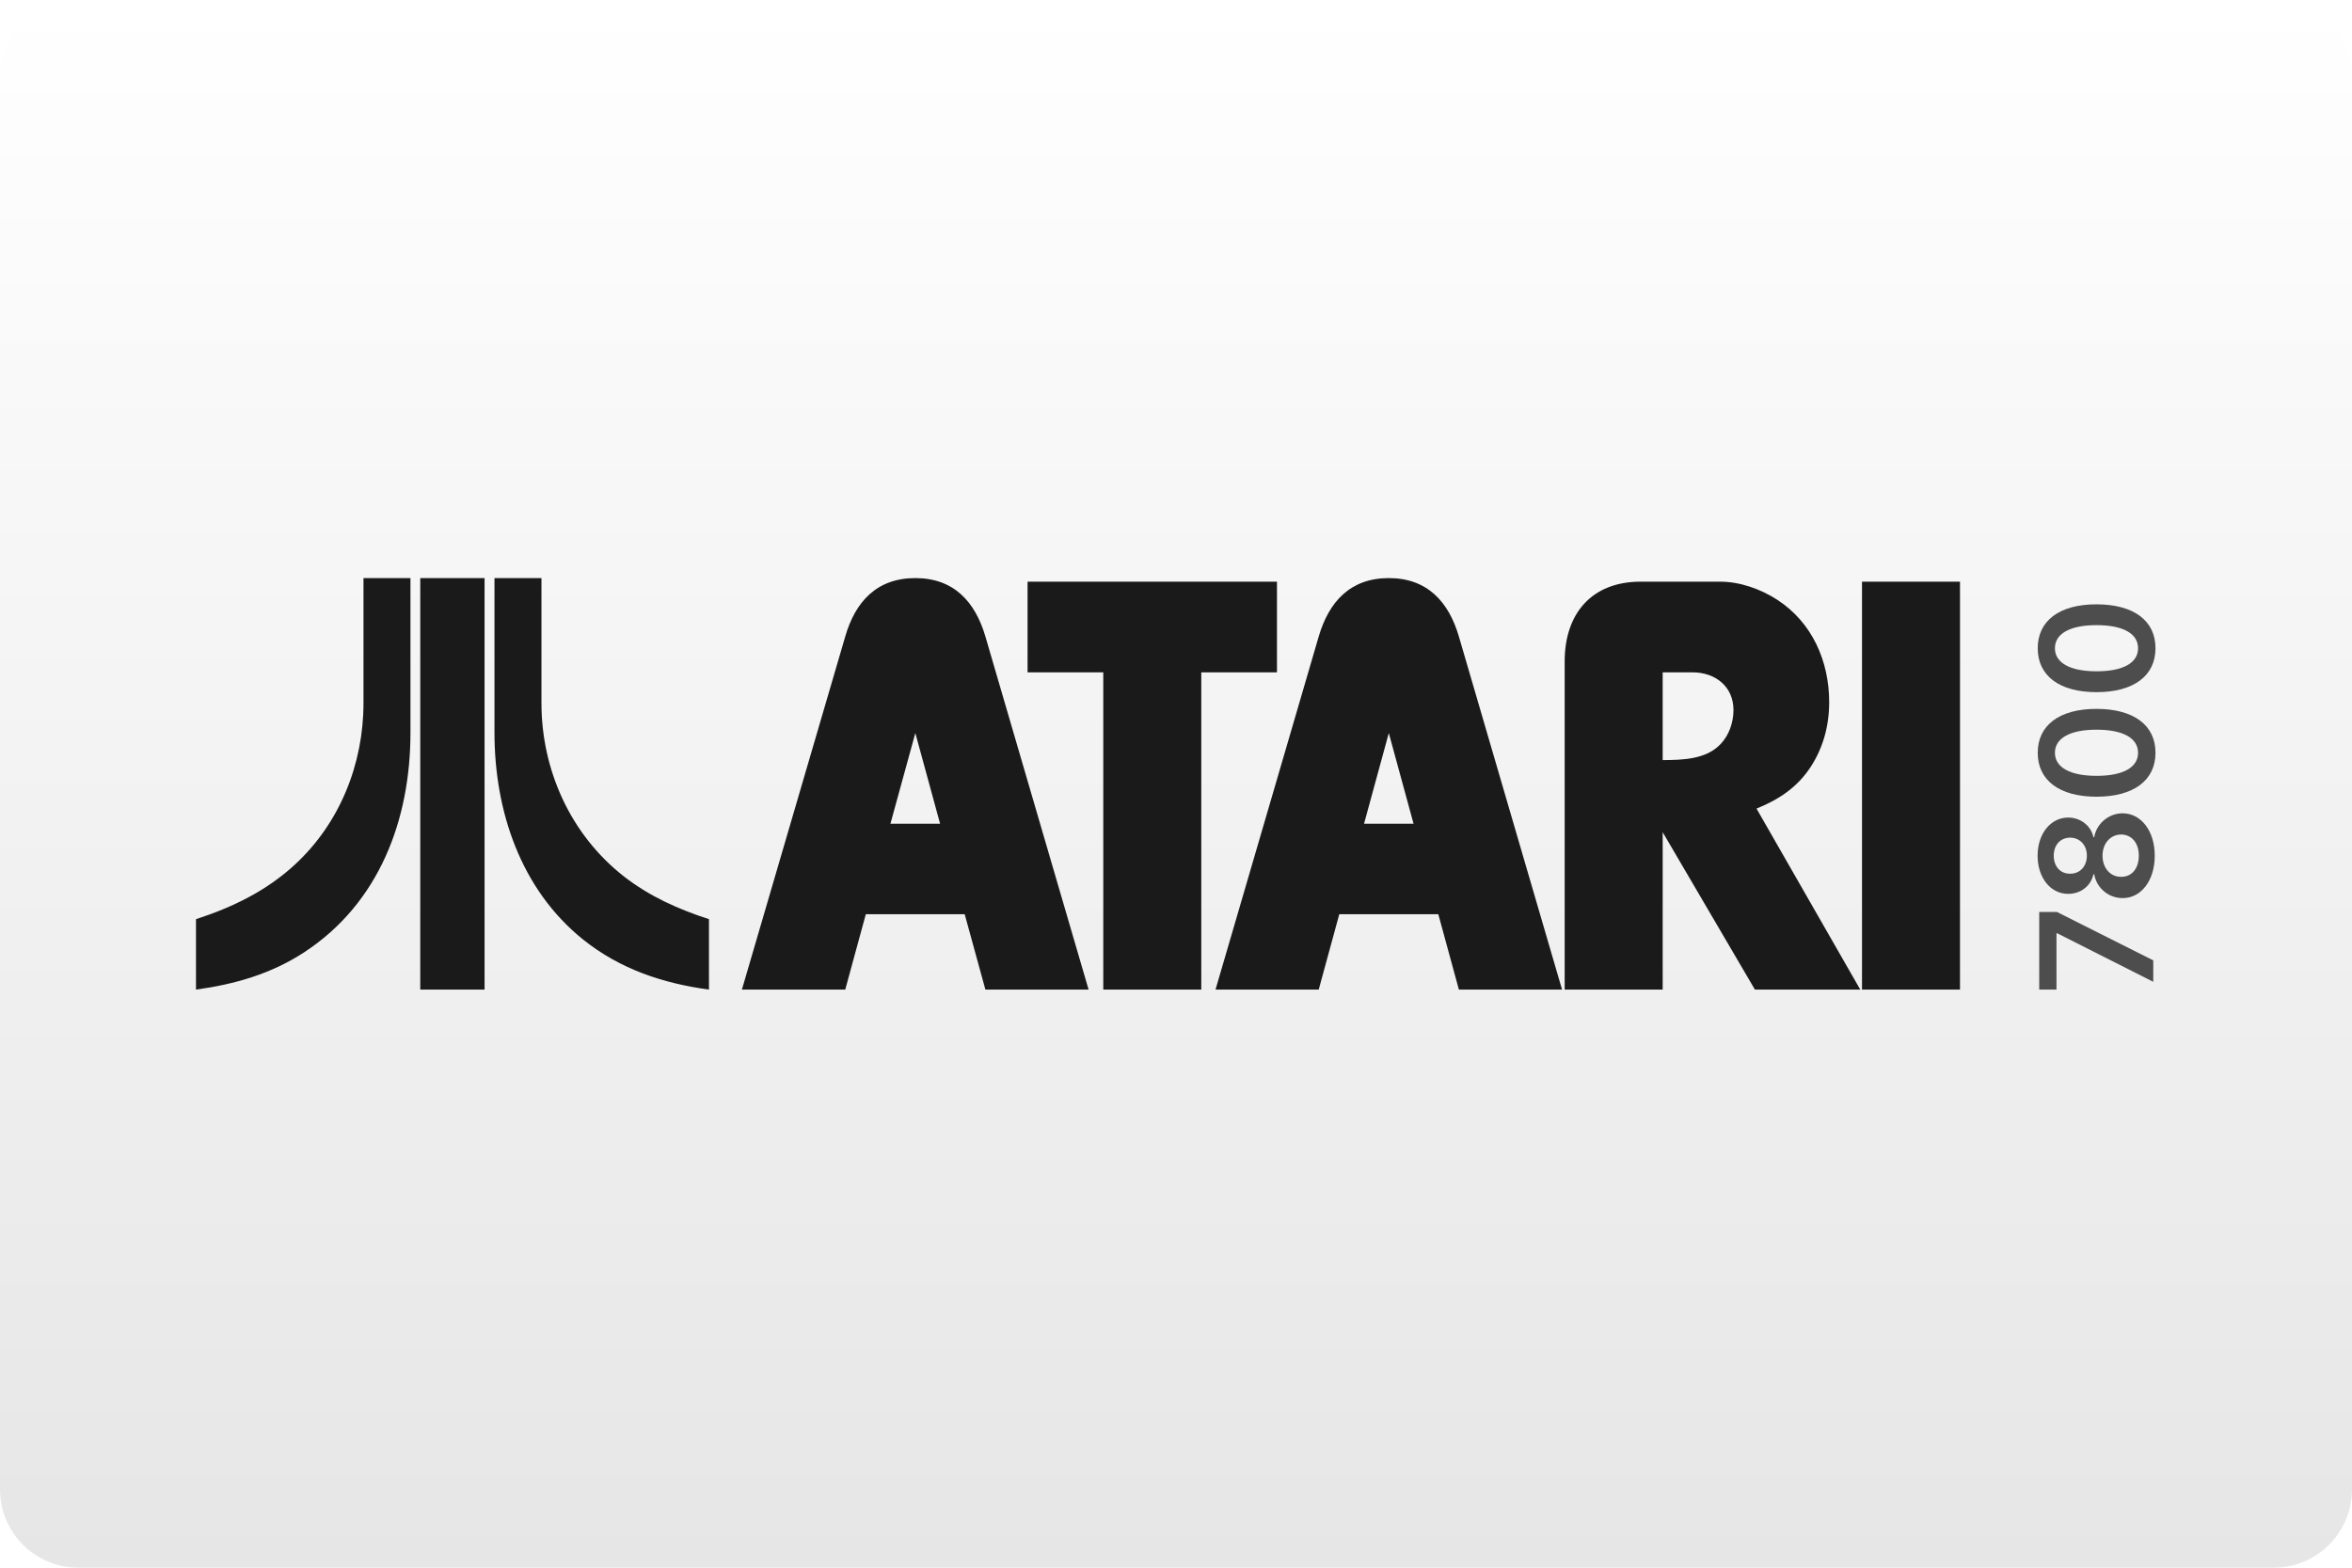
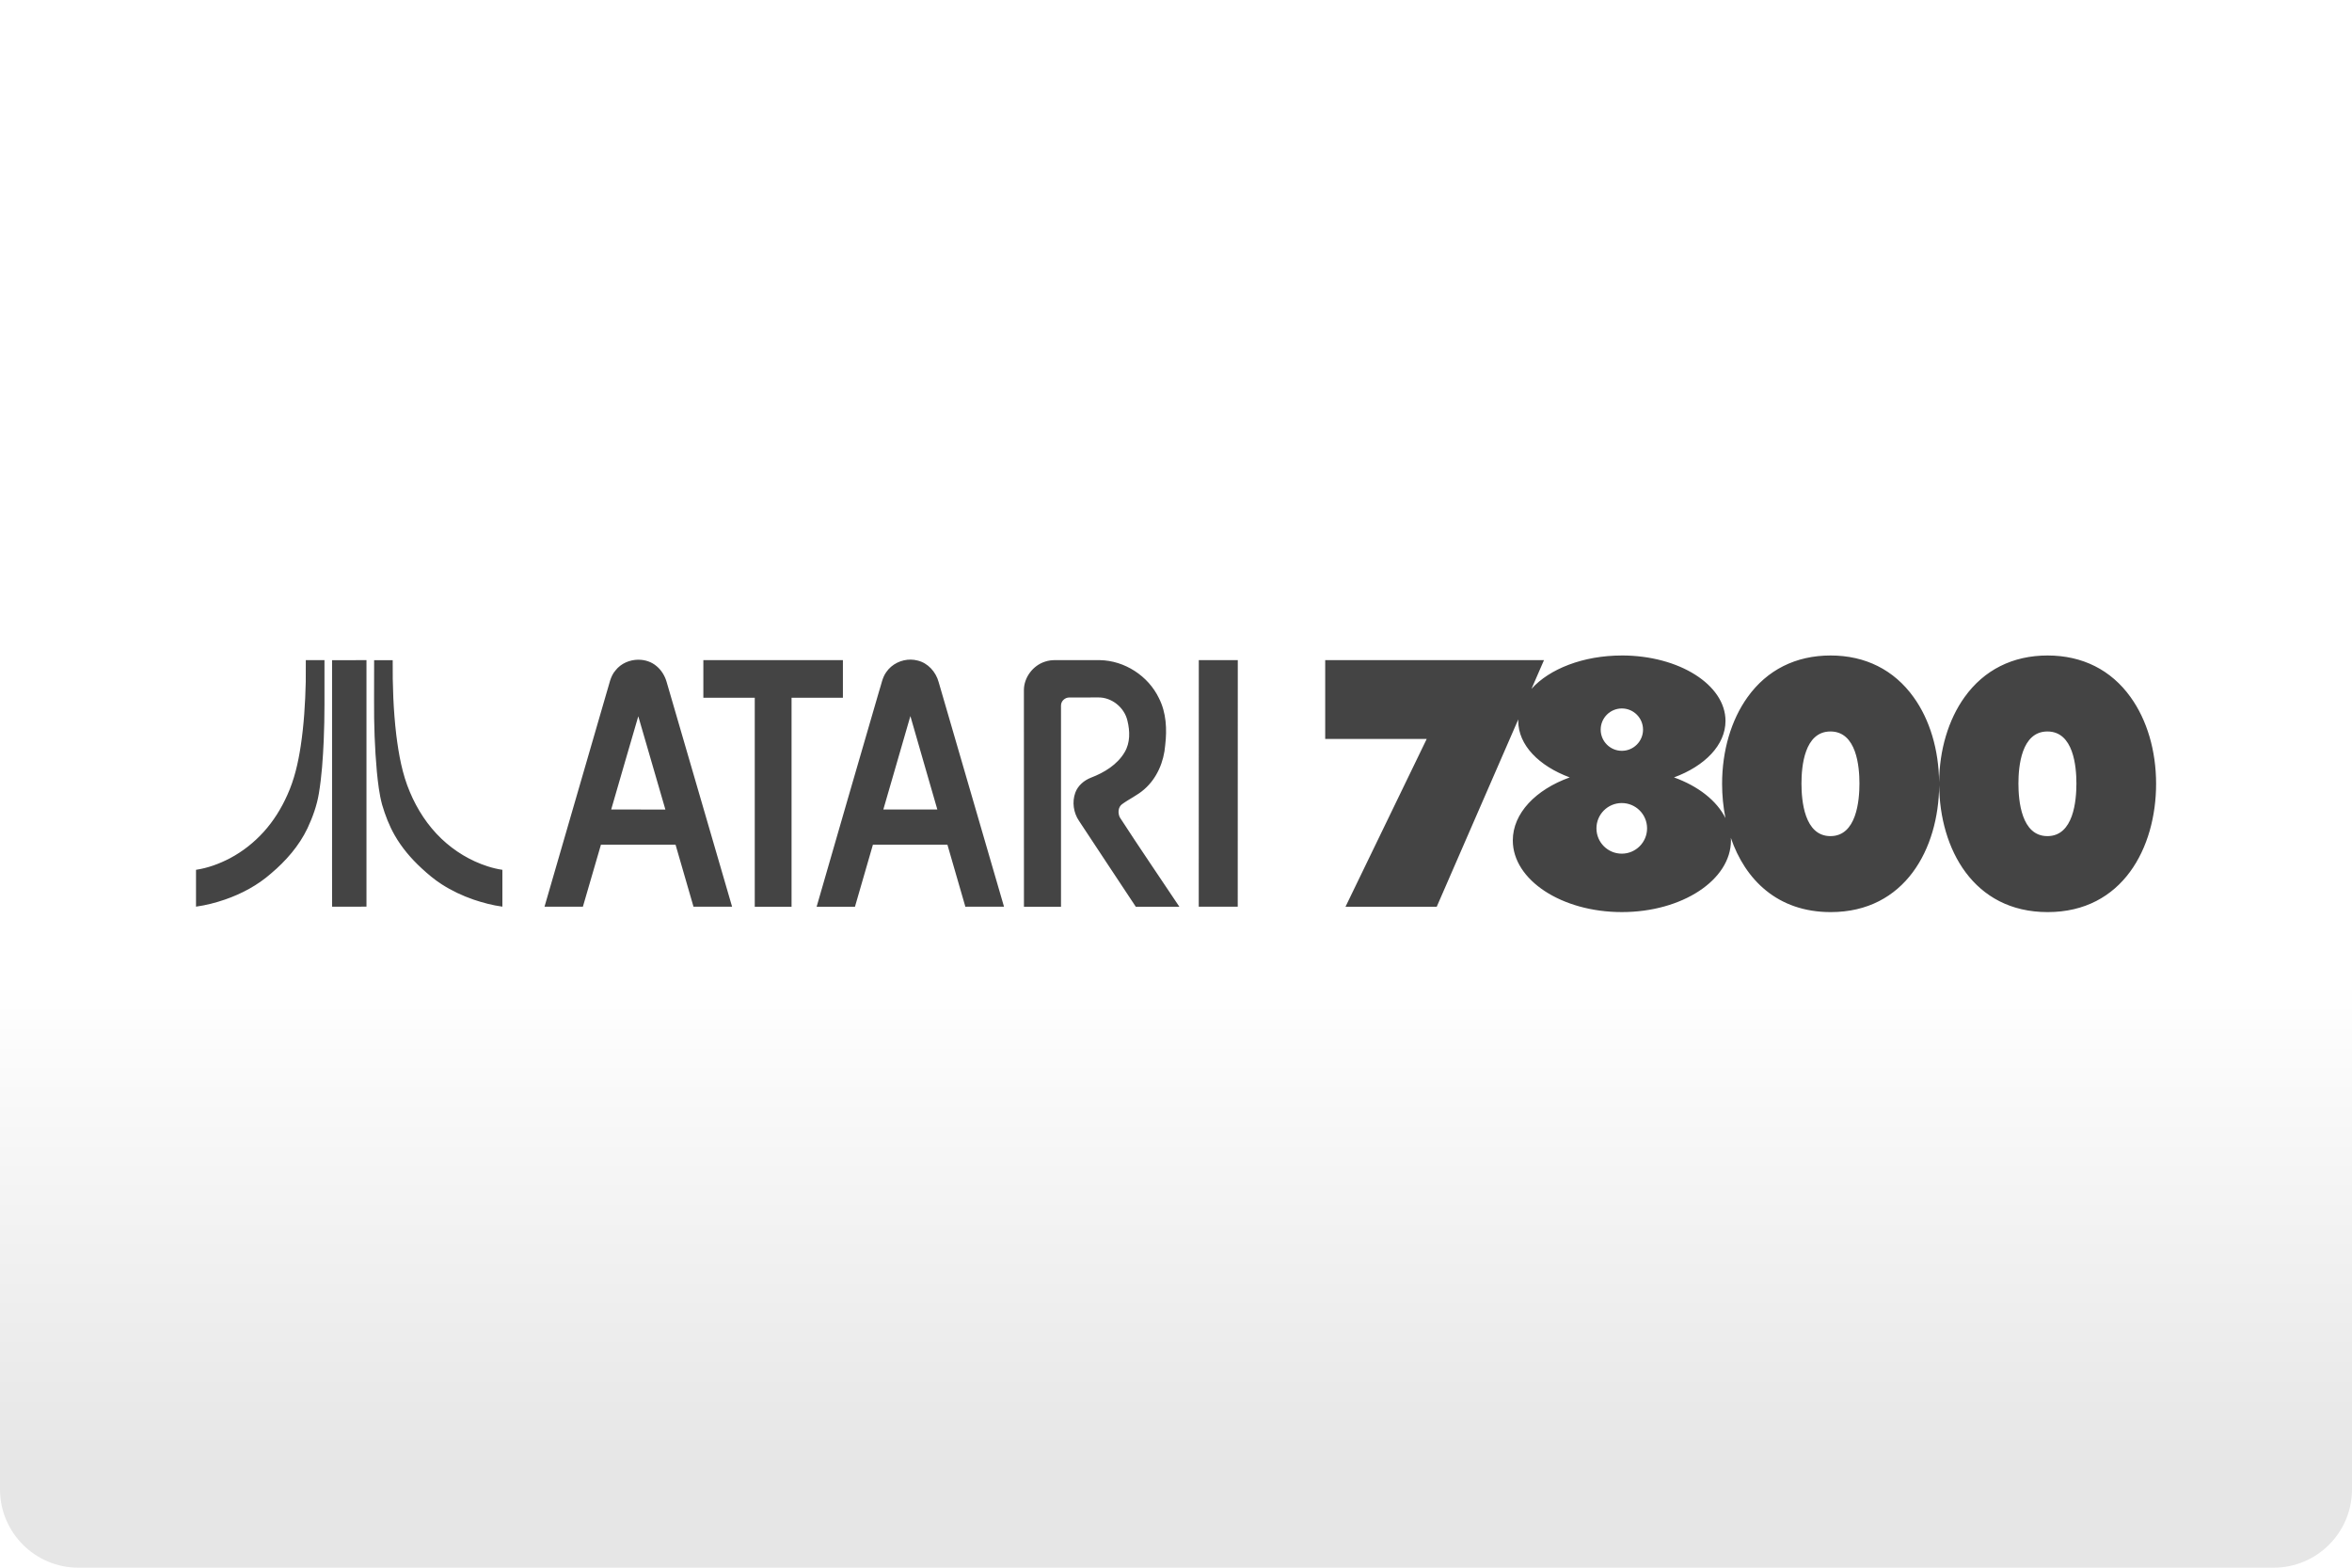
- <svg xmlns="http://www.w3.org/2000/svg" width="480" height="320" version="1.1" viewBox="0 0 480 320">
+ <svg xmlns="http://www.w3.org/2000/svg" width="480" height="320" version="1.1" viewBox="0 0 480 320" xml:space="preserve">
  <defs>
-     <linearGradient id="a" x1="81.598" x2="81.598" y2="84.667" gradientTransform="scale(3.7795)" gradientUnits="userSpaceOnUse">
+     <linearGradient id="a" x2="0" y1="200" y2="300" gradientUnits="userSpaceOnUse">
      <stop stop-color="#fff" offset="0" />
      <stop stop-color="#e6e6e6" offset="1" />
    </linearGradient>
  </defs>
-   <rect width="480" height="320" ry="16" fill="url(#a)" stroke-linecap="square" stroke-linejoin="round" stroke-width="2" style="paint-order:stroke fill markers" />
-   <g transform="matrix(0 -3.7795 3.7795 0 0 .82582)" fill="#4d4d4d" stroke-width=".265" aria-label="7800">
-     <path d="m-52.807 116.27h1.158l2.616-5.205v-0.953h-4.194v0.932h3.04v0.042z" />
-     <path d="m-45.994 116.35c1.332 0 2.285-0.734 2.288-1.735-3e-3 -0.77-0.571-1.413-1.287-1.533v-0.042c0.622-0.138 1.055-0.698 1.058-1.365-3e-3 -0.947-0.875-1.651-2.059-1.651-1.194 0-2.066 0.701-2.063 1.651-3e-3 0.667 0.424 1.227 1.058 1.365v0.042c-0.728 0.12-1.29 0.764-1.287 1.533-3e-3 1.001 0.947 1.735 2.291 1.735zm0-0.86c-0.698 0-1.149-0.385-1.143-0.953-6e-3 -0.589 0.478-1.007 1.143-1.007 0.655 0 1.137 0.421 1.143 1.007-6e-3 0.568-0.454 0.953-1.143 0.953zm0-2.805c-0.571 0-0.98-0.37-0.974-0.905-6e-3 -0.529 0.391-0.884 0.974-0.884 0.574 0 0.968 0.355 0.974 0.884-6e-3 0.538-0.412 0.905-0.974 0.905z" />
-     <path d="m-40.438 116.39c1.485 3e-3 2.372-1.17 2.372-3.19 0-2.008-0.893-3.169-2.372-3.169s-2.369 1.158-2.372 3.169c0 2.017 0.887 3.19 2.372 3.19zm0-0.941c-0.767 0-1.248-0.77-1.245-2.249 3e-3 -1.467 0.481-2.24 1.245-2.24 0.767 0 1.245 0.773 1.248 2.24 0 1.479-0.478 2.249-1.248 2.249z" />
-     <path d="m-34.792 116.39c1.485 3e-3 2.372-1.17 2.372-3.19 0-2.008-0.893-3.169-2.372-3.169s-2.369 1.158-2.372 3.169c0 2.017 0.887 3.19 2.372 3.19zm0-0.941c-0.767 0-1.248-0.77-1.245-2.249 3e-3 -1.467 0.481-2.24 1.245-2.24 0.767 0 1.245 0.773 1.248 2.24 0 1.479-0.478 2.249-1.248 2.249z" />
-   </g>
-   <style type="text/css">.st0{fill:#FC0C18;}
- 	.st1{fill:#FC0C18;}</style>
-   <path d="m74.181 118v25.51c0 12.412-4.825 24.538-14.041 33.012-5.791 5.336-12.722 8.7-20.141 11.098v14.381c7.903-1.084 15.322-3.198 22.084-7.621 15.322-10.015 21.684-27.103 21.684-44.821v-31.557zm11.586 0v84h13.123v-84zm15.148 0v31.557c0 15.95 5.336 31.984 18.09 42.228 7.561 6.048 16.266 8.931 25.682 10.215v-14.381c-6.277-2.026-12.184-4.678-17.406-8.758-10.842-8.503-16.779-21.684-16.779-35.352v-25.51zm85.886 0c-7.871 0-12.247 4.818-14.303 11.926l-21.09 72.075h21.09l4.199-15.391h20.178l4.227 15.391h21.061l-21.061-72.075c-2.085-7.108-6.46-11.926-14.301-11.926zm96.627 0c-7.842 0-12.218 4.818-14.303 11.926l-21.061 72.075h21.061l4.199-15.391h20.209l4.199 15.391h21.057l-21.057-72.075c-2.085-7.108-6.463-11.926-14.305-11.926zm-73.72 0.732v18.508h15.451v64.758h20v-64.758h15.447v-18.508zm125.09 0c-9.956 0-15.476 6.525-15.476 16.246v67.022h20v-32.131l18.824 32.131h21.5l-21.172-36.947c4.552-1.851 8.278-4.289 11.039-8.488 2.585-3.966 3.789-8.489 3.789-13.219 0-8.37-3.461-16.3-10.629-20.94-3.377-2.174-7.577-3.674-11.631-3.674zm45.203 0v83.266h19.998v-83.266zm-40.679 18.508h6.109c4.61 0 8.34 2.878 8.34 7.693 0 2.498-0.882 5.11-2.615 6.932-2.966 3.172-7.81 3.26-11.834 3.289zm-152.52 12.393 5.051 18.502h-10.131zm96.627 0 5.051 18.502h-10.102z" fill="#1a1a1a" fill-rule="evenodd" stroke-width="3.78" />
+   <rect width="480" height="320" ry="16" fill="url(#a)" />
+   <path d="m331 133.8c-7.916 0-14.81 2.747-18.45 6.809l2.549-5.859h-44.65v16.08h20.72l-16.58 34.26h18.62l16.65-38.26c-0.004 0.109-0.014 0.217-0.014 0.326 0 4.927 4.229 9.206 10.51 11.53-6.916 2.479-11.62 7.304-11.62 12.86 0 8.083 9.968 14.63 22.26 14.63s22.26-6.552 22.26-14.63c3.3e-4 -0.177-0.016-0.352-0.025-0.527 2.912 8.518 9.51 15.16 20.38 15.16 15.18 0 22.03-12.95 22.14-25.88 0.106 12.93 6.956 25.88 22.14 25.88 15.3 0 22.13-13.16 22.13-26.19 0-6.739-1.844-13.02-5.209-17.69-3.979-5.562-9.842-8.5-16.94-8.5-7.094 0-12.96 2.938-16.94 8.5-3.308 4.613-5.144 10.79-5.193 17.41-0.059-6.635-1.894-12.81-5.213-17.41-3.989-5.562-9.844-8.5-16.94-8.5-7.094 0-12.96 2.938-16.94 8.5-3.354 4.677-5.197 10.96-5.197 17.69 0 2.355 0.227 4.713 0.684 6.998-1.774-3.561-5.565-6.526-10.5-8.301 6.281-2.312 10.51-6.602 10.51-11.53 0-7.375-9.469-13.36-21.16-13.36zm-145.1 0.84c-1.94-0.033-3.893 0.908-5.002 2.516-0.854 1.146-1.032 2.603-1.49 3.926-4.26 14.67-8.531 29.32-12.75 44h7.824c1.208-4.229 2.458-8.439 3.666-12.67 5.073-0.01 10.13 0 15.2 0 1.24 4.219 2.447 8.449 3.666 12.67 2.635-0.01 5.26 0.009 7.885-0.012-4.448-15.28-8.894-30.56-13.34-45.85-0.562-2.073-2.189-3.907-4.324-4.396-0.435-0.115-0.882-0.174-1.33-0.182zm-55.65 0.021c-1.759 0.015-3.523 0.764-4.625 2.17-1.104 1.24-1.292 2.948-1.803 4.469-4.239 14.59-8.479 29.19-12.7 43.78 2.615 0 5.23-0.01 7.834 0 1.219-4.219 2.448-8.447 3.688-12.67 5.073 0 10.14-0.01 15.22 0 1.219 4.219 2.428 8.447 3.668 12.67h7.875c-4.437-15.29-8.908-30.58-13.36-45.88-0.354-1.229-1.04-2.374-2.02-3.197-1.048-0.916-2.413-1.349-3.781-1.338zm-67.84 0.088c0 1.49 0.009 2.967-0.012 4.457-0.104 4.385-0.375 8.77-1.031 13.1-0.521 3.417-1.291 6.813-2.729 9.969-1.219 2.74-2.823 5.324-4.844 7.553-1.958 2.156-4.281 3.989-6.854 5.354-2.167 1.135-4.5 2.001-6.938 2.365v7.52c2.021-0.281 4.01-0.79 5.938-1.457 3.406-1.177 6.645-2.917 9.363-5.303 3.042-2.573 5.74-5.635 7.459-9.26 1.052-2.25 1.906-4.614 2.312-7.072 0.594-3.562 0.824-7.167 0.99-10.77 0.094-2.5 0.167-4.988 0.156-7.488 0-2.99 0.01-5.979 0-8.969h-3.812zm12.38 0c-2.333 0.01-4.678-6.4e-4 -7.021 0.01 0.01 11.43 0 22.85 0 34.27 0.01 5.354-0.021 10.7 0.01 16.05 2.333-0.021 4.678-0.012 7.012-0.012v-50.32zm1.562 0c0 2.75-0.001 5.499-0.012 8.26-0.031 4.854 0.137 9.719 0.574 14.56 0.229 2.24 0.477 4.489 1.061 6.666 0.635 2.167 1.449 4.291 2.574 6.26 1.437 2.521 3.344 4.76 5.469 6.719 1.292 1.198 2.634 2.333 4.113 3.281 2.031 1.312 4.231 2.343 6.512 3.135 1.917 0.646 3.874 1.167 5.885 1.438v-7.52c-1.021-0.146-2.031-0.397-3.01-0.709-3.51-1.125-6.751-3.083-9.428-5.635-2.802-2.667-4.948-5.979-6.438-9.531-1.573-3.677-2.271-7.656-2.771-11.6-0.604-5.083-0.78-10.21-0.738-15.32h-3.791zm67.19 0v7.676c3.5 0 6.988-0.01 10.49 0v42.66h7.51v-42.66h10.48v-7.676h-28.48zm71.97 0c-0.76-0.021-1.531 0.063-2.25 0.312-2.458 0.781-4.292 3.218-4.303 5.801 0.021 14.75-6.3e-4 29.49 0.01 44.23h7.562c0-13.7-0.01-27.38 0-41.08-0.01-0.896 0.812-1.656 1.688-1.635 1.937-0.021 3.875-0.001 5.812-0.012 2.812-0.094 5.458 2.042 6.062 4.771 0.521 2.104 0.573 4.468-0.562 6.385-1.49 2.552-4.165 4.178-6.863 5.209-1.417 0.552-2.688 1.614-3.219 3.072-0.688 1.896-0.376 4.093 0.76 5.76 3.864 5.833 7.708 11.7 11.59 17.53 2.969-0.01 5.926 0 8.895 0-4.052-6.083-8.188-12.11-12.16-18.25-0.417-0.854-0.374-2.051 0.428-2.666 1.469-1.083 3.178-1.834 4.553-3.053 2.594-2.25 4.021-5.624 4.281-9.01 0.385-3.229 0.229-6.656-1.281-9.604-2.177-4.542-6.99-7.666-12.03-7.76-2.99 0-5.989 0.01-8.979 0zm29.14 0c0 16.78 6.4e-4 33.55-0.01 50.33 2.656 0 5.311-0.01 7.957 0 0.021-16.77 0.01-33.55 0.01-50.33h-7.957zm86.34 9.863c2.385 0 4.322 1.937 4.322 4.322s-1.937 4.324-4.322 4.324c-2.385 0-4.322-1.939-4.322-4.324s1.937-4.322 4.322-4.322zm-145.2 1.553c1.812 6.364 3.677 12.71 5.5 19.07h-11.02c1.823-6.354 3.678-12.71 5.521-19.07zm-55.53 0.041c1.854 6.344 3.688 12.69 5.531 19.04-3.687 0-7.375 0.011-11.06-0.01 1.844-6.344 3.667-12.7 5.531-19.03zm243.3 3.104c5.333 0 5.916 7.157 5.916 10.62 0 3.5-0.593 10.74-5.916 10.74-5.333 0-5.916-7.24-5.916-10.74 0-3.458 0.583-10.62 5.916-10.62zm44.28 0c5.333 0 5.916 7.157 5.916 10.62 0 3.5-0.583 10.74-5.916 10.74-5.333 0-5.918-7.24-5.918-10.74 0-3.458 0.585-10.62 5.918-10.62zm-86.87 14.61c2.854 0 5.166 2.312 5.166 5.166 0 2.844-2.312 5.166-5.166 5.166s-5.166-2.312-5.166-5.166 2.312-5.166 5.166-5.166z" fill="#444" />
</svg>
